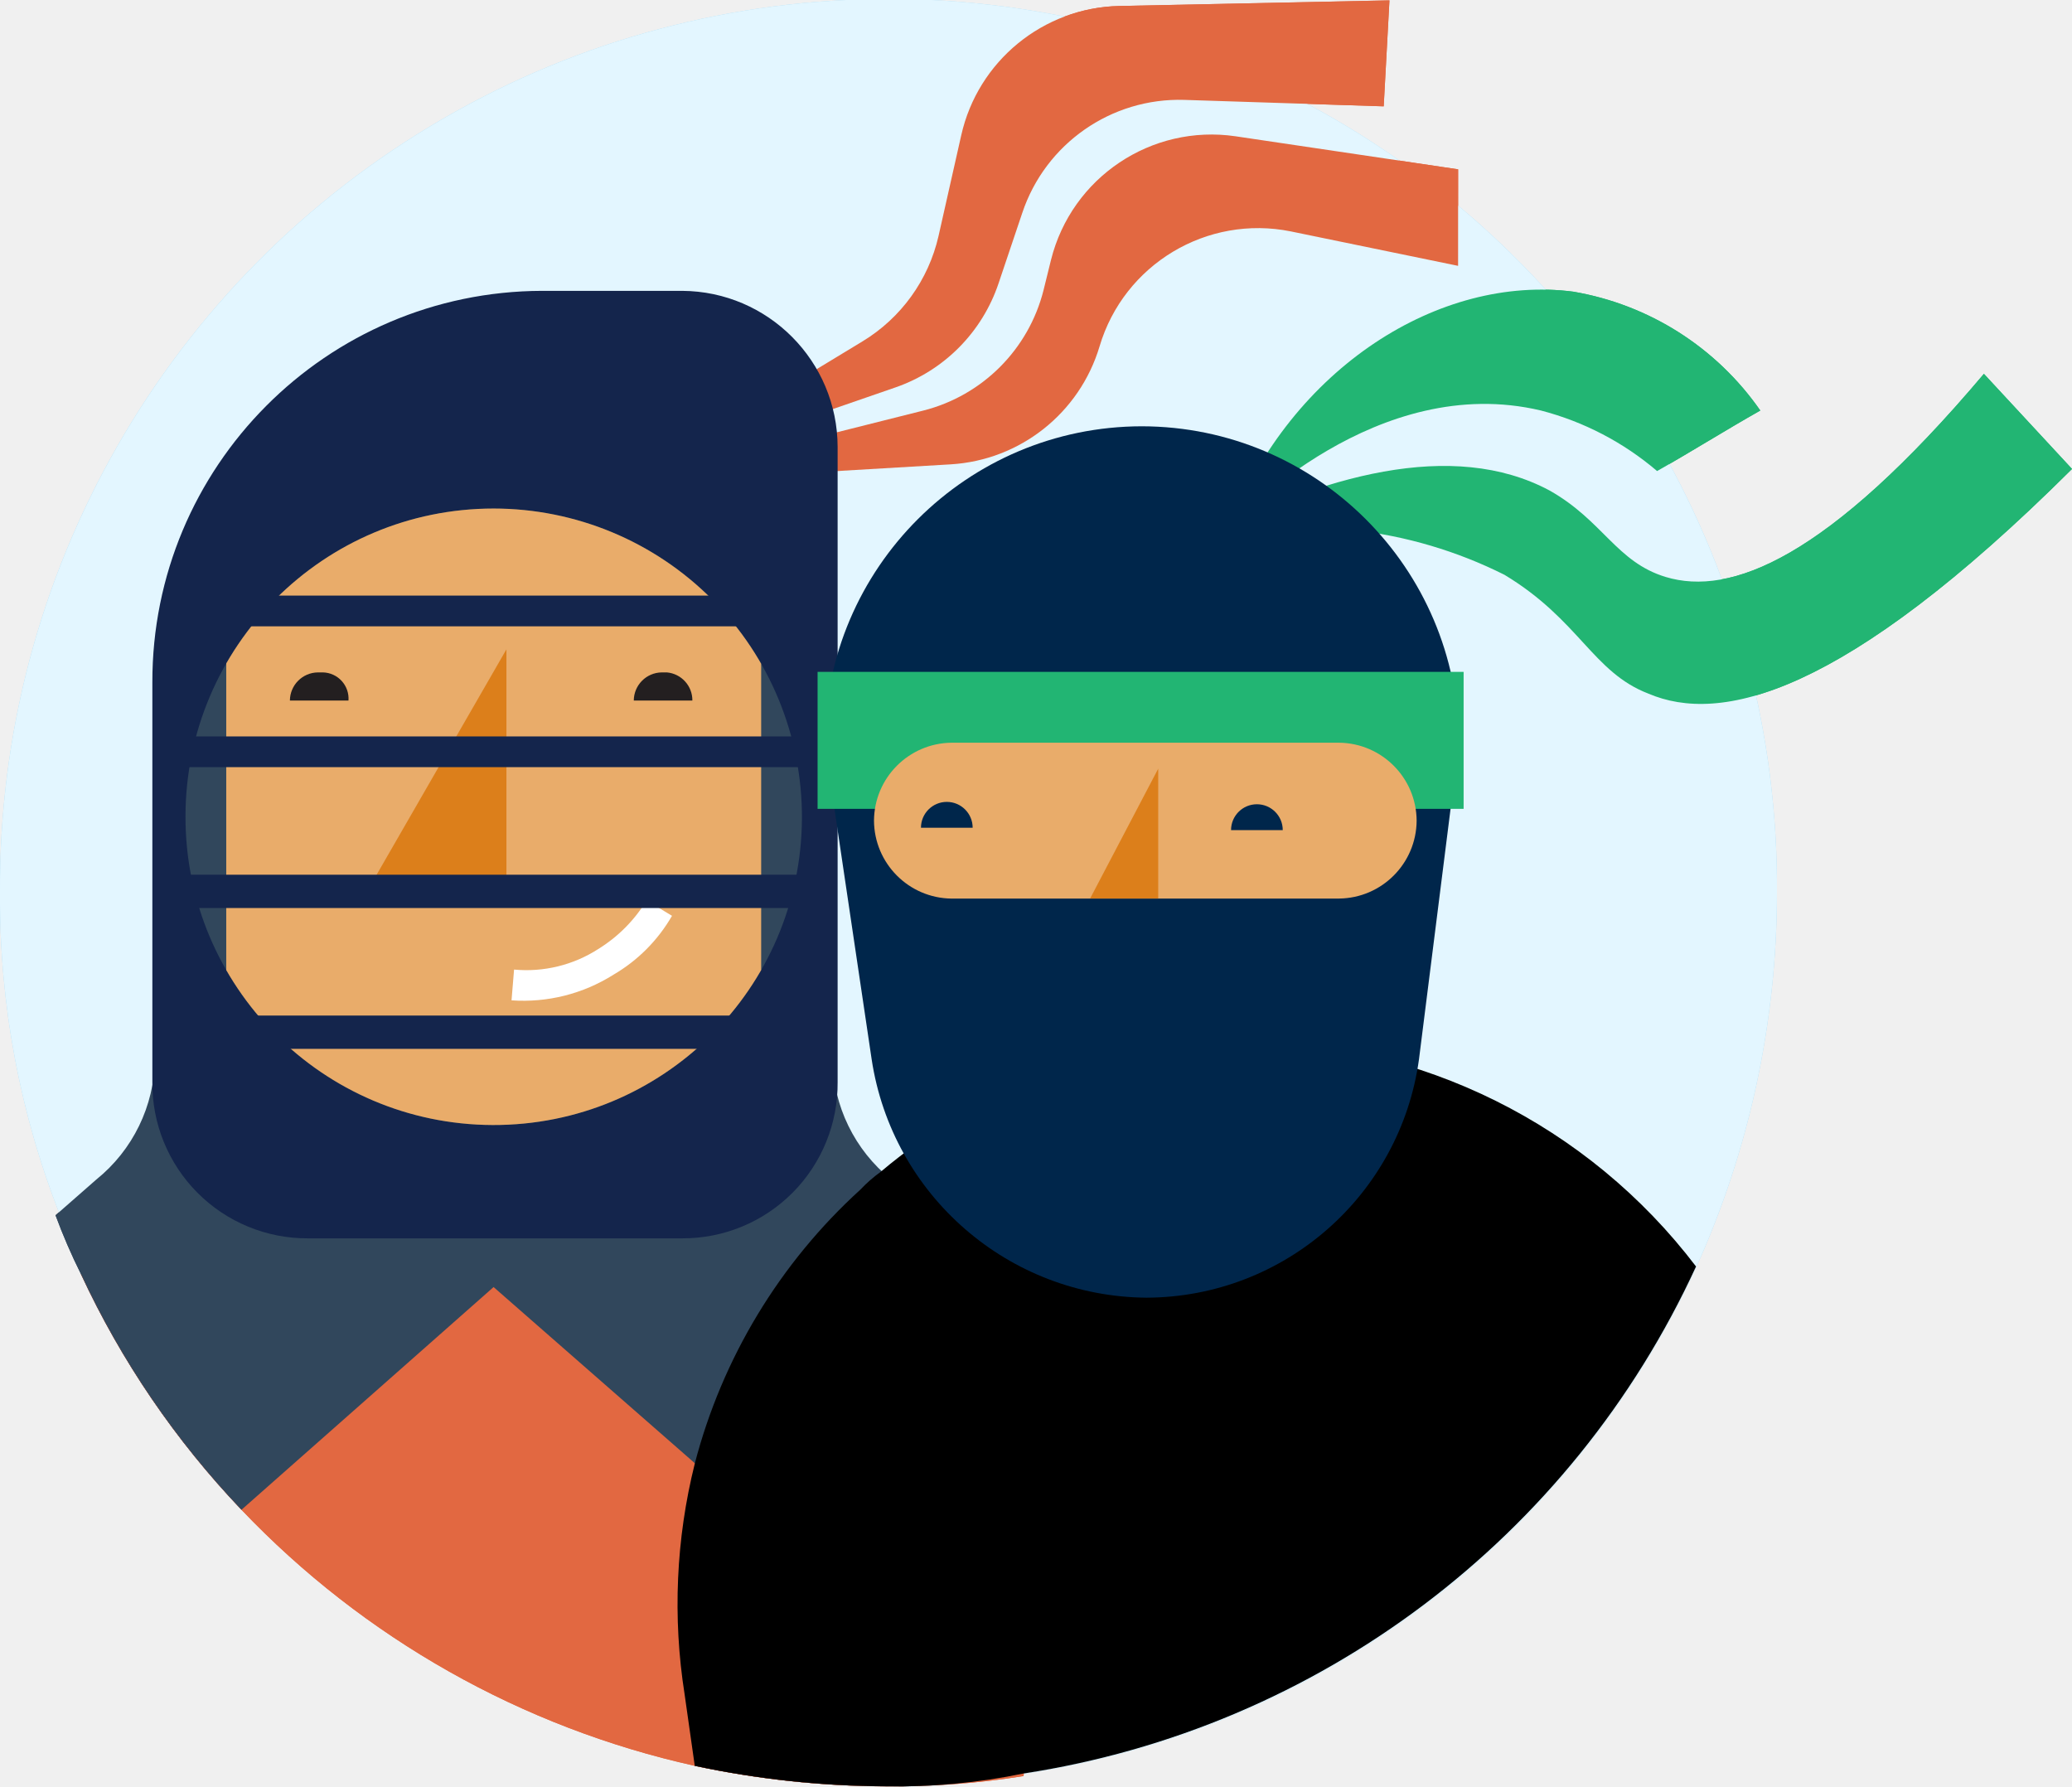
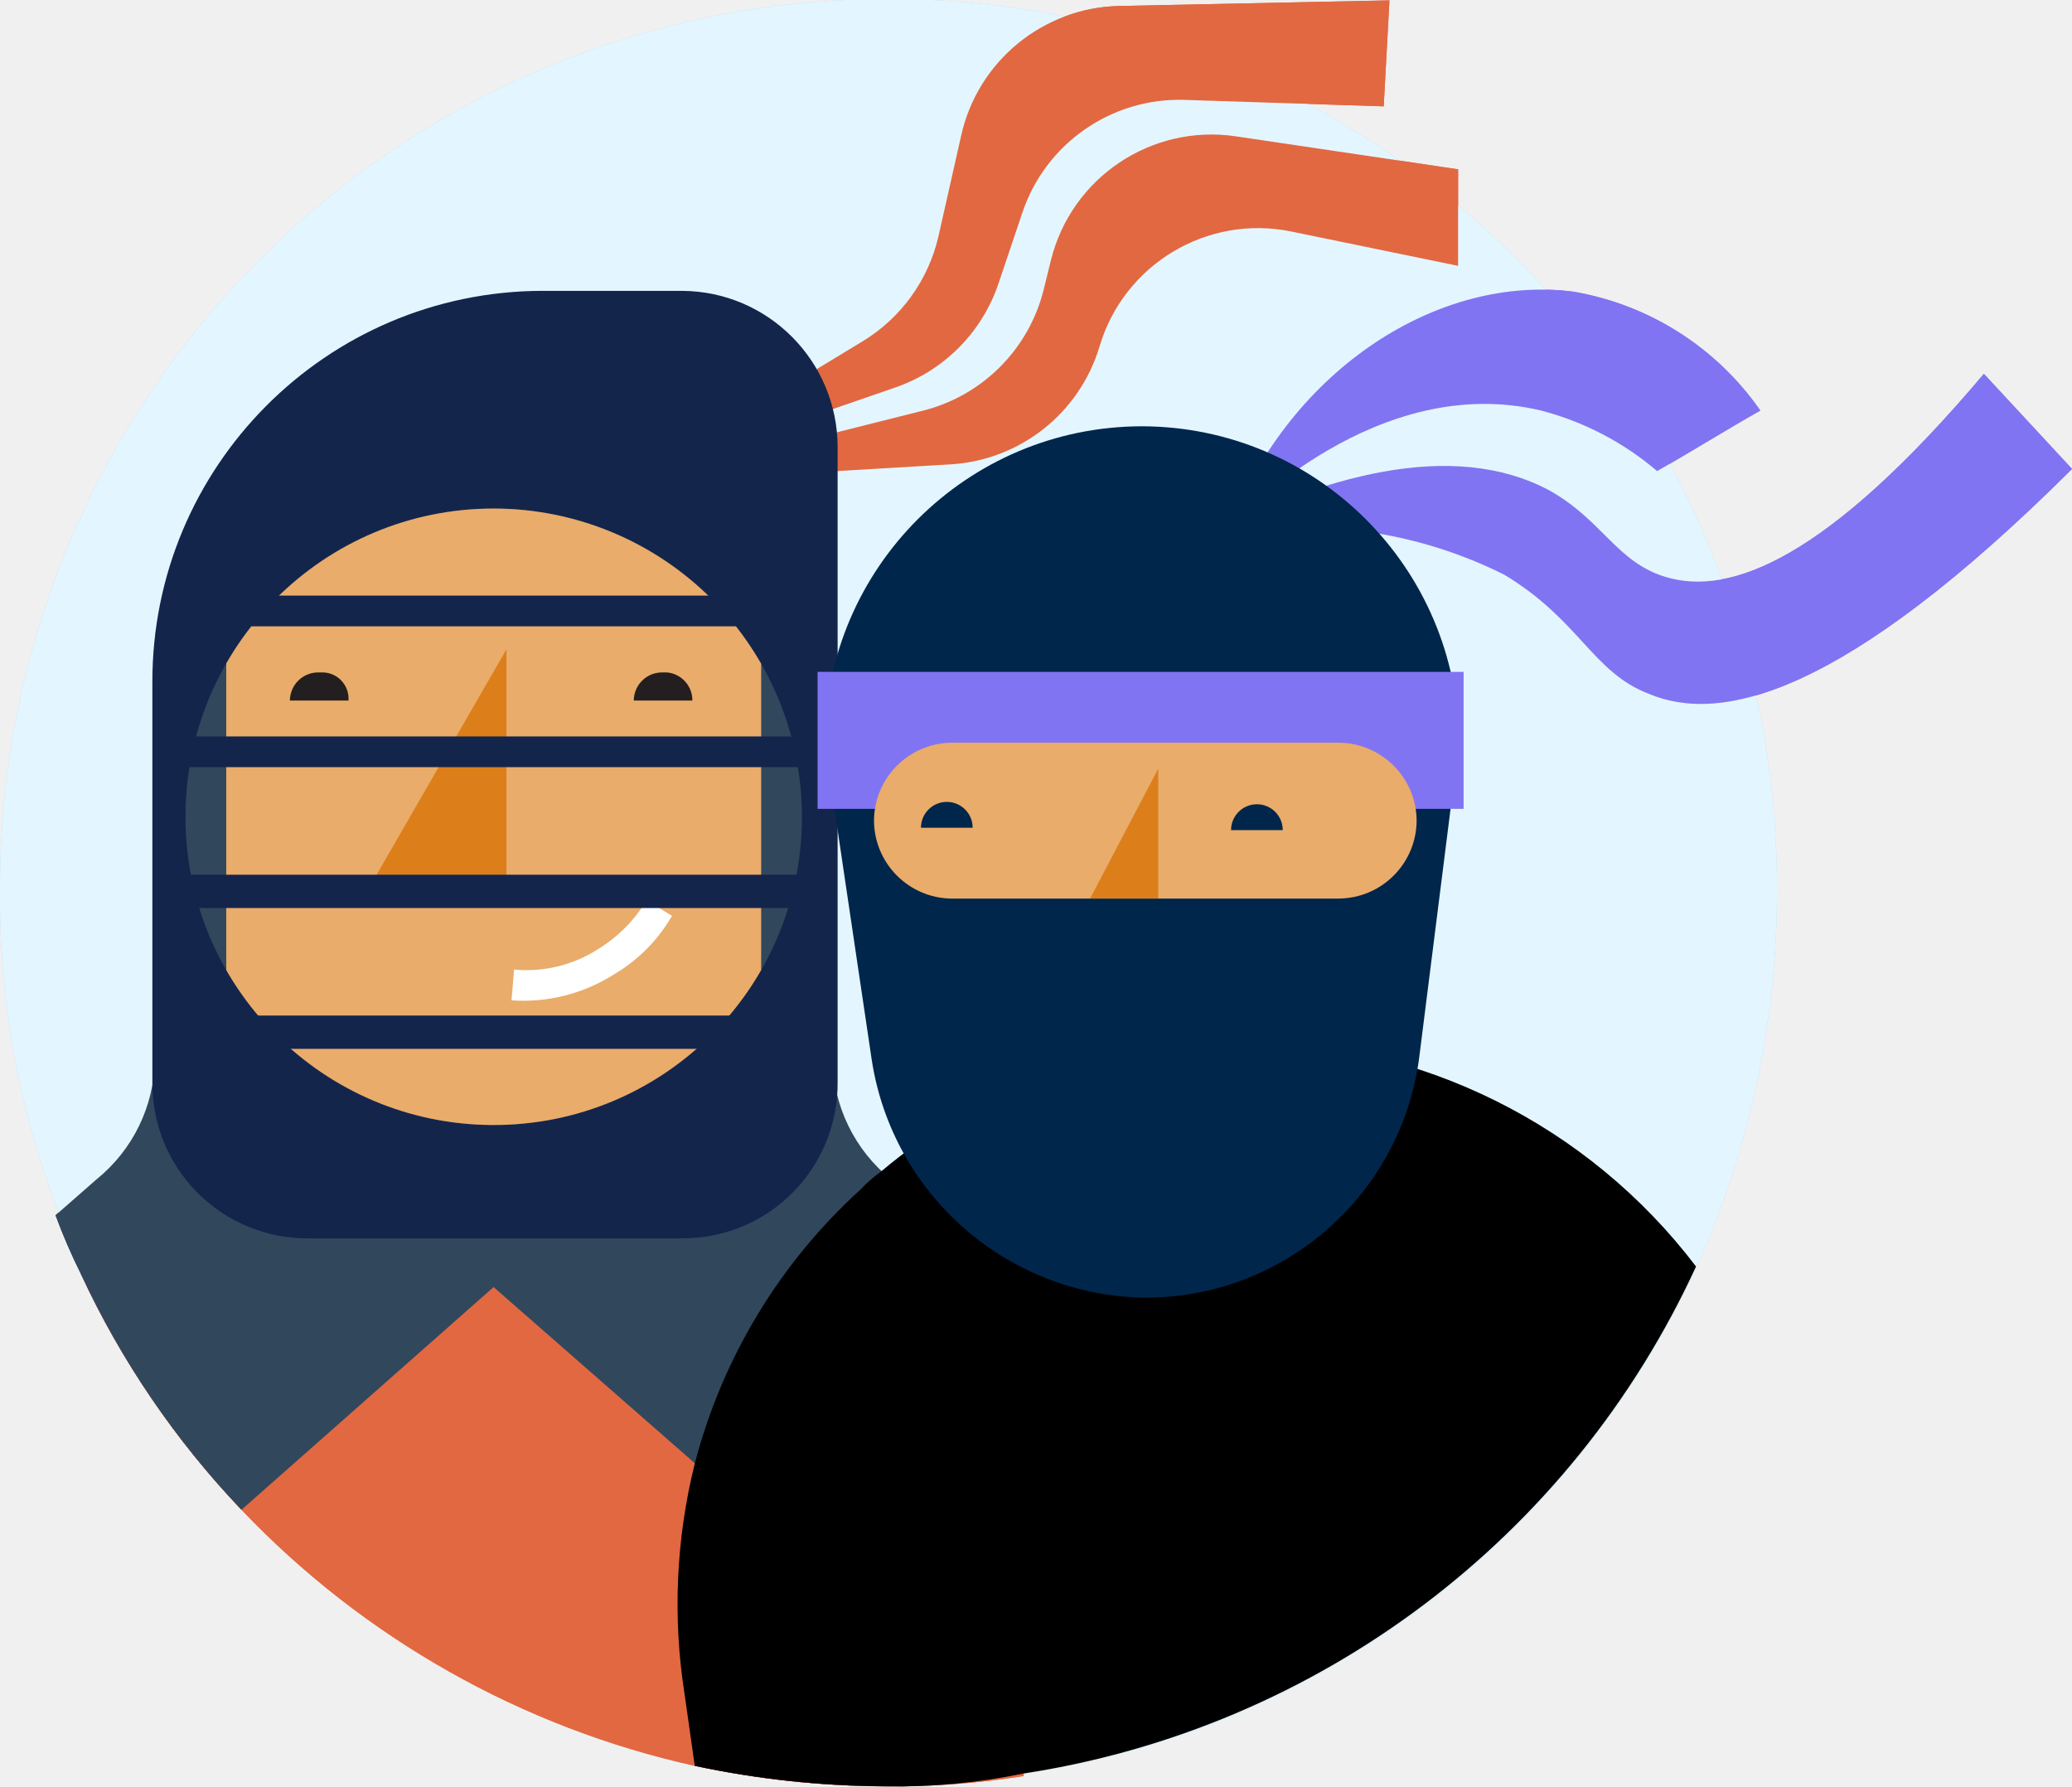
<svg xmlns="http://www.w3.org/2000/svg" width="58" height="50.001" viewBox="0 0 58 50.001">
  <defs>
-     <style>.a,.b{fill:#31475c;}.a{clip-rule:evenodd;}.b,.c,.d,.f,.g,.i,.j,.l,.n,.o,.p{fill-rule:evenodd;}.c{fill:#a3d8f1;}.d{fill:#22b573;}.e,.f{fill:#e26841;}.g,.m{fill:#14254c;}.h{clip-path:url(#a);}.i{fill:#e9ac6a;}.j{fill:#dc7f1b;}.k{fill:#fff;}.l{fill:#231f20;}.o{fill:#00264b;}.p{fill:#e3f6ff;}</style>
+     <style>.a,.b{fill:#31475c;}.a{clip-rule:evenodd;}.b,.c,.d,.f,.g,.i,.j,.l,.n,.o,.p{fill-rule:evenodd;}.c{fill:#a3d8f1;}.d{fill:#8174F2;}.e,.f{fill:#e26841;}.g,.m{fill:#14254c;}.h{clip-path:url(#a);}.i{fill:#e9ac6a;}.j{fill:#dc7f1b;}.k{fill:#fff;}.l{fill:#231f20;}.o{fill:#00264b;}.p{fill:#e3f6ff;}</style>
    <clipPath id="a">
      <path class="a" d="M24.756,28.773A8.628,8.628,0,1,1,16.128,20.1a8.635,8.635,0,0,1,8.628,8.673" transform="translate(-7.5 -20.1)" />
    </clipPath>
  </defs>
  <g transform="translate(-1030 -355)">
    <g transform="translate(1030 355)">
      <path class="c" d="M49.741,25a25.5,25.5,0,0,1-2.274,10.5,24.77,24.77,0,0,1-18.76,14.143A17.455,17.455,0,0,1,24.871,50a25.929,25.929,0,0,1-5.329-.571A24.932,24.932,0,0,1,6.893,42.286a24.421,24.421,0,0,1-4.477-6.571,16.384,16.384,0,0,1-.711-1.643A24.218,24.218,0,0,1,0,25a24.871,24.871,0,1,1,49.741,0Z" transform="translate(0)" />
      <g transform="translate(33.507 8.107)">
        <path class="d" d="M40.9-5.642c3.49-1.815,7.161-2.843,9.87-1.391,1.5.847,1.866,2,3.25,2.42,1.805.544,4.514-.484,8.907-5.686l2.467,2.662C58.954-1.226,55.524-.5,53.538-1.347c-1.565-.6-1.926-2.057-4.032-3.327A12.534,12.534,0,0,0,40.9-5.642" transform="translate(-40.9 12.656)" />
        <path class="d" d="M42.4-7.544c1.745-4.476,5.9-7.078,9.629-6.594a8.016,8.016,0,0,1,5.236,3.327c-.963.544-1.926,1.149-2.889,1.694a8.173,8.173,0,0,0-3.25-1.694C46.552-11.9,42.7-7.846,42.4-7.544" transform="translate(-41.497 14.195)" />
      </g>
      <g transform="translate(16.841 0.011)">
        <path class="e" d="M0,7.741,8.828,8.3a4.638,4.638,0,0,0,4.536-2.77,4.63,4.63,0,0,1,5.71-2.54L23.6,4.516l.33-2.682L17.858.157a4.633,4.633,0,0,0-5.549,2.807L12,3.775A4.647,4.647,0,0,1,8.242,6.713Z" transform="translate(0 5.825) rotate(-7)" />
        <path class="e" d="M0,13.286l7.1-2.454A4.647,4.647,0,0,0,9.98,7.921l.664-1.972A4.633,4.633,0,0,1,15.18,2.786l5.581.18L20.922,0,13.356.157a4.639,4.639,0,0,0-4.421,3.62L8.3,6.594A4.659,4.659,0,0,1,6.17,9.546Z" transform="translate(1.131)" />
      </g>
      <g transform="translate(1.554 8.14)">
        <g transform="translate(0 0)">
          <path class="f" d="M30.14,58.774l-.357,2.867a23.214,23.214,0,0,1-3.851.287,26.017,26.017,0,0,1-5.348-.573A25.018,25.018,0,0,1,7.892,54.187,24.506,24.506,0,0,1,3.4,47.593a14.81,14.81,0,0,1,9.983-5.949,20.042,20.042,0,0,1,2.068-.143,6.883,6.883,0,0,1,1.212.072,15.012,15.012,0,0,1,8.7,3.727,14.842,14.842,0,0,1,4.492,7.239A15.179,15.179,0,0,1,30.14,58.774Z" transform="translate(-2.687 -20.068)" />
          <path class="b" d="M17.3,44l10.482,9.175,9.412-5.017L30.064,42.42a4.4,4.4,0,0,1-1.64-3.369V32.6H17.3Z" transform="translate(-6.675 -17.548)" />
          <path class="b" d="M16.3,32.6V44l-1.64,1.434L7.605,51.666a24.507,24.507,0,0,1-4.492-6.594A16.441,16.441,0,0,1,2.4,43.423l1.141-1a4.4,4.4,0,0,0,1.64-3.369V32.6Z" transform="translate(-2.4 -17.548)" />
          <path class="g" d="M21.032,11.6H17.11A10.938,10.938,0,0,0,6.2,22.567V33.749a4.333,4.333,0,0,0,4.35,4.372H21.032a4.333,4.333,0,0,0,4.35-4.372V15.972a4.378,4.378,0,0,0-4.35-4.372" transform="translate(-3.49 -11.6)" />
          <path class="b" d="M24.756,28.773A8.628,8.628,0,1,1,16.128,20.1a8.635,8.635,0,0,1,8.628,8.673" transform="translate(-3.863 -14.007)" />
          <g class="h" transform="translate(3.637 6.093)">
            <path class="i" d="M9.1,38.952V23.326a7.487,7.487,0,1,1,14.974,0V40.171Z" transform="translate(-7.959 -18.882)" />
          </g>
          <path class="j" d="M14.6,32.409h3.922V25.6Z" transform="translate(-5.901 -15.565)" />
          <path class="k" d="M20.3,38.2a4.718,4.718,0,0,0,2.852-.717,4.515,4.515,0,0,0,1.64-1.649l-.713-.43a4.106,4.106,0,0,1-1.355,1.362,3.707,3.707,0,0,1-2.353.573Z" transform="translate(-7.536 -18.341)" />
          <path class="l" d="M26.74,27.288H25.1a.793.793,0,0,1,.784-.788h.143a.783.783,0,0,1,.713.788" transform="translate(-8.914 -15.82)" />
          <path class="l" d="M13.24,27.288H11.6a.793.793,0,0,1,.784-.788h.143a.735.735,0,0,1,.713.788" transform="translate(-5.04 -15.82)" />
          <path class="m" d="M7.5,24.36H25.4V23.5H7.5Z" transform="translate(-3.863 -14.97)" />
          <path class="m" d="M7.5,29.86H25.4V29H7.5Z" transform="translate(-3.863 -16.528)" />
          <path class="m" d="M7.5,40.832H24.328V39.9H7.5Z" transform="translate(-3.863 -19.615)" />
          <path class="m" d="M7.5,35.332H25.4V34.4H7.5Z" transform="translate(-3.863 -18.057)" />
        </g>
        <g transform="translate(17.414 3.791)">
          <path class="n" d="M55.329,47.208A24.856,24.856,0,0,1,36.5,61.4a17.515,17.515,0,0,1-3.851.358,26.017,26.017,0,0,1-5.348-.573l-.285-2.007a16.236,16.236,0,0,1,.285-6.451,15.712,15.712,0,0,1,4.635-7.67,4.083,4.083,0,0,1,.57-.5A15.509,15.509,0,0,1,42.636,40.9,15.982,15.982,0,0,1,55.329,47.208Z" transform="translate(-26.822 -23.69)" />
          <path class="o" d="M20.815,6.515,19.5-2.343h0A8.891,8.891,0,0,1,28.377-11.2a8.891,8.891,0,0,1,8.877,8.857L36.137,6.515a7.729,7.729,0,0,1-7.628,6.676A7.846,7.846,0,0,1,20.815,6.515Z" transform="translate(-15.385 11.2)" />
          <path class="d" d="M19.2,3.034H37.284V-.8H19.2Z" transform="translate(-15.283 7.674)" />
          <path class="i" d="M34.62,6.563H23.77A2.195,2.195,0,0,1,21.6,4.381h0A2.195,2.195,0,0,1,23.77,2.2H34.62a2.195,2.195,0,0,1,2.17,2.181h0a2.195,2.195,0,0,1-2.17,2.181" transform="translate(-16.104 6.657)" />
          <path class="o" d="M23.6,5.427a.723.723,0,1,1,1.447,0" transform="translate(-16.789 5.81)" />
          <path class="o" d="M36.8,5.527a.723.723,0,1,1,1.447,0" transform="translate(-21.309 5.776)" />
          <path class="j" d="M30.8,6.935h1.907V3.3Z" transform="translate(-19.255 6.284)" />
        </g>
      </g>
    </g>
    <g transform="translate(1030 355)">
      <path class="p" d="M49.741,25a25.5,25.5,0,0,1-2.274,10.5,24.77,24.77,0,0,1-18.76,14.143A17.455,17.455,0,0,1,24.871,50a25.929,25.929,0,0,1-5.329-.571A24.932,24.932,0,0,1,6.893,42.286a24.421,24.421,0,0,1-4.477-6.571,16.384,16.384,0,0,1-.711-1.643A24.218,24.218,0,0,1,0,25a24.871,24.871,0,1,1,49.741,0Z" />
      <g transform="translate(33.507 8.107)">
        <path class="d" d="M40.9-5.642c3.49-1.815,7.161-2.843,9.87-1.391,1.5.847,1.866,2,3.25,2.42,1.805.544,4.514-.484,8.907-5.686l2.467,2.662C58.954-1.226,55.524-.5,53.538-1.347c-1.565-.6-1.926-2.057-4.032-3.327A12.534,12.534,0,0,0,40.9-5.642" transform="translate(-40.9 12.656)" />
        <path class="d" d="M42.4-7.544c1.745-4.476,5.9-7.078,9.629-6.594a8.016,8.016,0,0,1,5.236,3.327c-.963.544-1.926,1.149-2.889,1.694a8.173,8.173,0,0,0-3.25-1.694C46.552-11.9,42.7-7.846,42.4-7.544" transform="translate(-41.497 14.195)" />
      </g>
      <g transform="translate(16.841 0.01)">
        <path class="e" d="M0,7.741,8.828,8.3a4.638,4.638,0,0,0,4.536-2.77,4.63,4.63,0,0,1,5.71-2.54L23.6,4.516l.33-2.682L17.858.157a4.633,4.633,0,0,0-5.549,2.807L12,3.775A4.647,4.647,0,0,1,8.242,6.713Z" transform="translate(0 5.825) rotate(-7)" />
        <path class="e" d="M0,13.286l7.1-2.454A4.647,4.647,0,0,0,9.98,7.921l.664-1.972A4.633,4.633,0,0,1,15.18,2.786l5.581.18L20.922,0,13.356.157a4.639,4.639,0,0,0-4.421,3.62L8.3,6.594A4.659,4.659,0,0,1,6.17,9.546Z" transform="translate(1.131)" />
      </g>
      <g transform="translate(1.555 8.141)">
        <g transform="translate(0 0)">
          <path class="f" d="M30.14,58.774l-.357,2.867a23.214,23.214,0,0,1-3.851.287,26.017,26.017,0,0,1-5.348-.573A25.018,25.018,0,0,1,7.892,54.187,24.506,24.506,0,0,1,3.4,47.593a14.81,14.81,0,0,1,9.983-5.949,20.042,20.042,0,0,1,2.068-.143,6.883,6.883,0,0,1,1.212.072,15.012,15.012,0,0,1,8.7,3.727,14.842,14.842,0,0,1,4.492,7.239A15.179,15.179,0,0,1,30.14,58.774Z" transform="translate(-2.687 -20.068)" />
          <path class="b" d="M17.3,44l10.482,9.175,9.412-5.017L30.064,42.42a4.4,4.4,0,0,1-1.64-3.369V32.6H17.3Z" transform="translate(-6.675 -17.548)" />
          <path class="b" d="M16.3,32.6V44l-1.64,1.434L7.605,51.666a24.507,24.507,0,0,1-4.492-6.594A16.441,16.441,0,0,1,2.4,43.423l1.141-1a4.4,4.4,0,0,0,1.64-3.369V32.6Z" transform="translate(-2.4 -17.548)" />
          <path class="g" d="M21.032,11.6H17.11A10.938,10.938,0,0,0,6.2,22.567V33.749a4.333,4.333,0,0,0,4.35,4.372H21.032a4.333,4.333,0,0,0,4.35-4.372V15.972a4.378,4.378,0,0,0-4.35-4.372" transform="translate(-3.49 -11.6)" />
          <path class="b" d="M24.756,28.773A8.628,8.628,0,1,1,16.128,20.1a8.635,8.635,0,0,1,8.628,8.673" transform="translate(-3.863 -14.007)" />
          <g class="h" transform="translate(3.637 6.093)">
            <path class="i" d="M9.1,38.952V23.326a7.487,7.487,0,1,1,14.974,0V40.171Z" transform="translate(-7.959 -18.882)" />
          </g>
          <path class="j" d="M14.6,32.409h3.922V25.6Z" transform="translate(-5.901 -15.565)" />
          <path class="k" d="M20.3,38.2a4.718,4.718,0,0,0,2.852-.717,4.515,4.515,0,0,0,1.64-1.649l-.713-.43a4.106,4.106,0,0,1-1.355,1.362,3.707,3.707,0,0,1-2.353.573Z" transform="translate(-7.536 -18.341)" />
          <path class="l" d="M26.74,27.288H25.1a.793.793,0,0,1,.784-.788h.143a.783.783,0,0,1,.713.788" transform="translate(-8.914 -15.82)" />
          <path class="l" d="M13.24,27.288H11.6a.793.793,0,0,1,.784-.788h.143a.735.735,0,0,1,.713.788" transform="translate(-5.04 -15.82)" />
          <path class="m" d="M7.5,24.36H25.4V23.5H7.5Z" transform="translate(-3.863 -14.97)" />
          <path class="m" d="M7.5,29.86H25.4V29H7.5Z" transform="translate(-3.863 -16.528)" />
          <path class="m" d="M7.5,40.832H24.328V39.9H7.5Z" transform="translate(-3.863 -19.615)" />
          <path class="m" d="M7.5,35.332H25.4V34.4H7.5Z" transform="translate(-3.863 -18.057)" />
        </g>
        <g transform="translate(17.414 3.791)">
          <path class="n" d="M55.329,47.208A24.856,24.856,0,0,1,36.5,61.4a17.515,17.515,0,0,1-3.851.358,26.017,26.017,0,0,1-5.348-.573l-.285-2.007a16.236,16.236,0,0,1,.285-6.451,15.712,15.712,0,0,1,4.635-7.67,4.083,4.083,0,0,1,.57-.5A15.509,15.509,0,0,1,42.636,40.9,15.982,15.982,0,0,1,55.329,47.208Z" transform="translate(-26.822 -23.69)" />
          <path class="o" d="M20.815,6.515,19.5-2.343h0A8.891,8.891,0,0,1,28.377-11.2a8.891,8.891,0,0,1,8.877,8.857L36.137,6.515a7.729,7.729,0,0,1-7.628,6.676A7.846,7.846,0,0,1,20.815,6.515Z" transform="translate(-15.385 11.2)" />
          <path class="d" d="M19.2,3.034H37.284V-.8H19.2Z" transform="translate(-15.283 7.674)" />
          <path class="i" d="M34.62,6.563H23.77A2.195,2.195,0,0,1,21.6,4.381h0A2.195,2.195,0,0,1,23.77,2.2H34.62a2.195,2.195,0,0,1,2.17,2.181h0a2.195,2.195,0,0,1-2.17,2.181" transform="translate(-16.104 6.657)" />
          <path class="o" d="M23.6,5.427a.723.723,0,1,1,1.447,0" transform="translate(-16.789 5.81)" />
          <path class="o" d="M36.8,5.527a.723.723,0,1,1,1.447,0" transform="translate(-21.309 5.776)" />
          <path class="j" d="M30.8,6.935h1.907V3.3Z" transform="translate(-19.255 6.284)" />
        </g>
      </g>
    </g>
  </g>
</svg>
